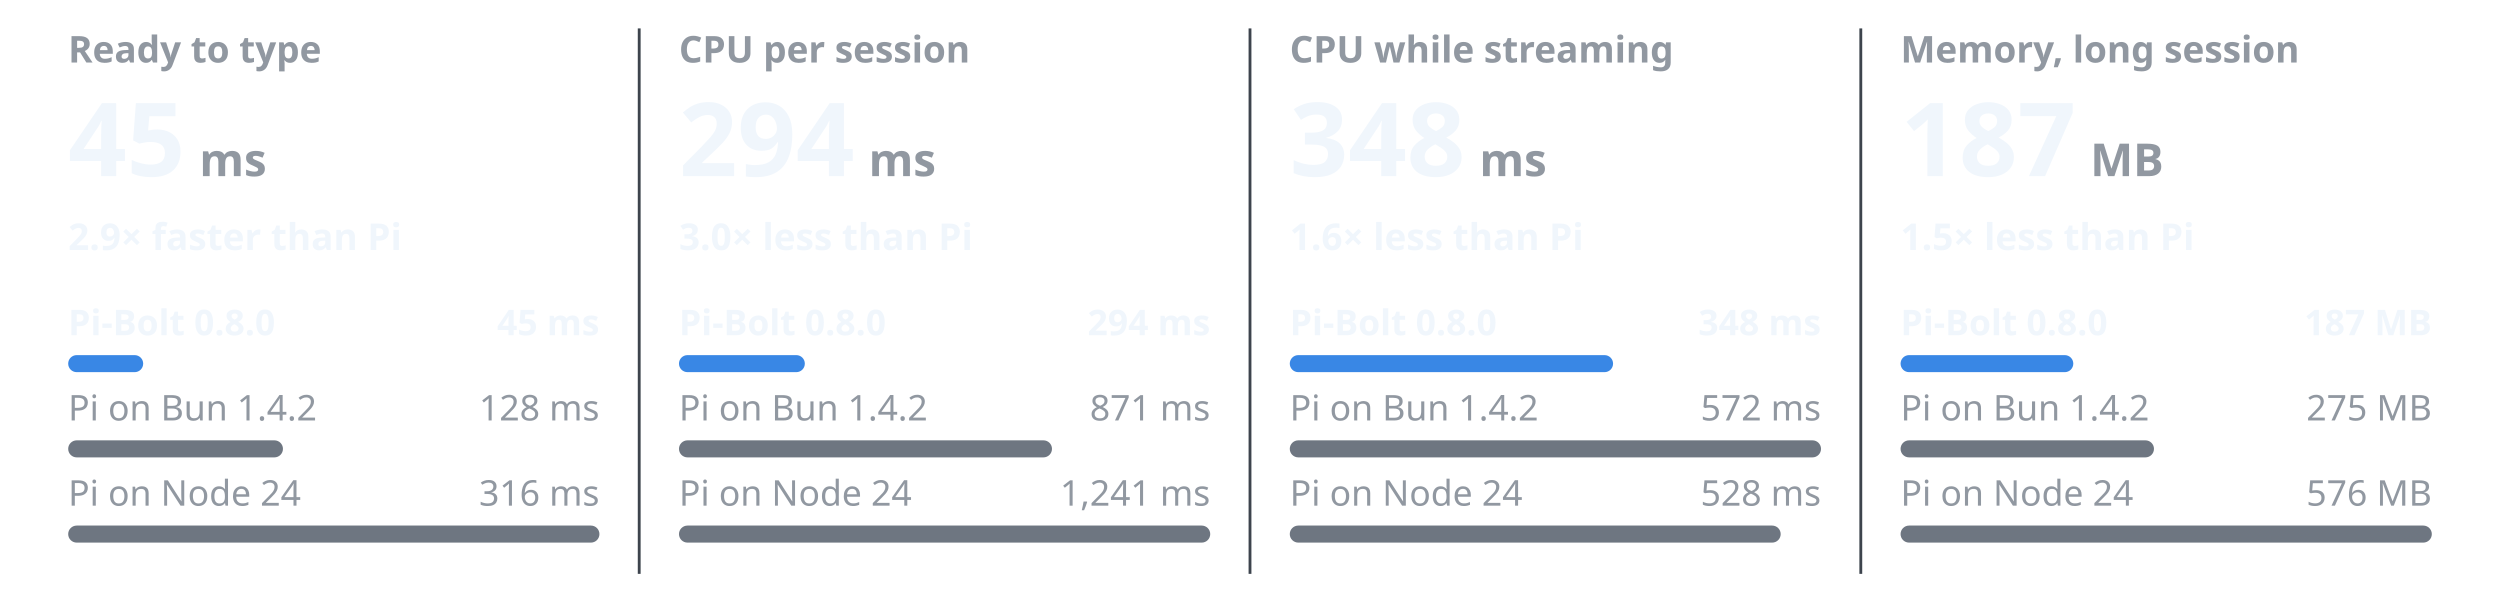
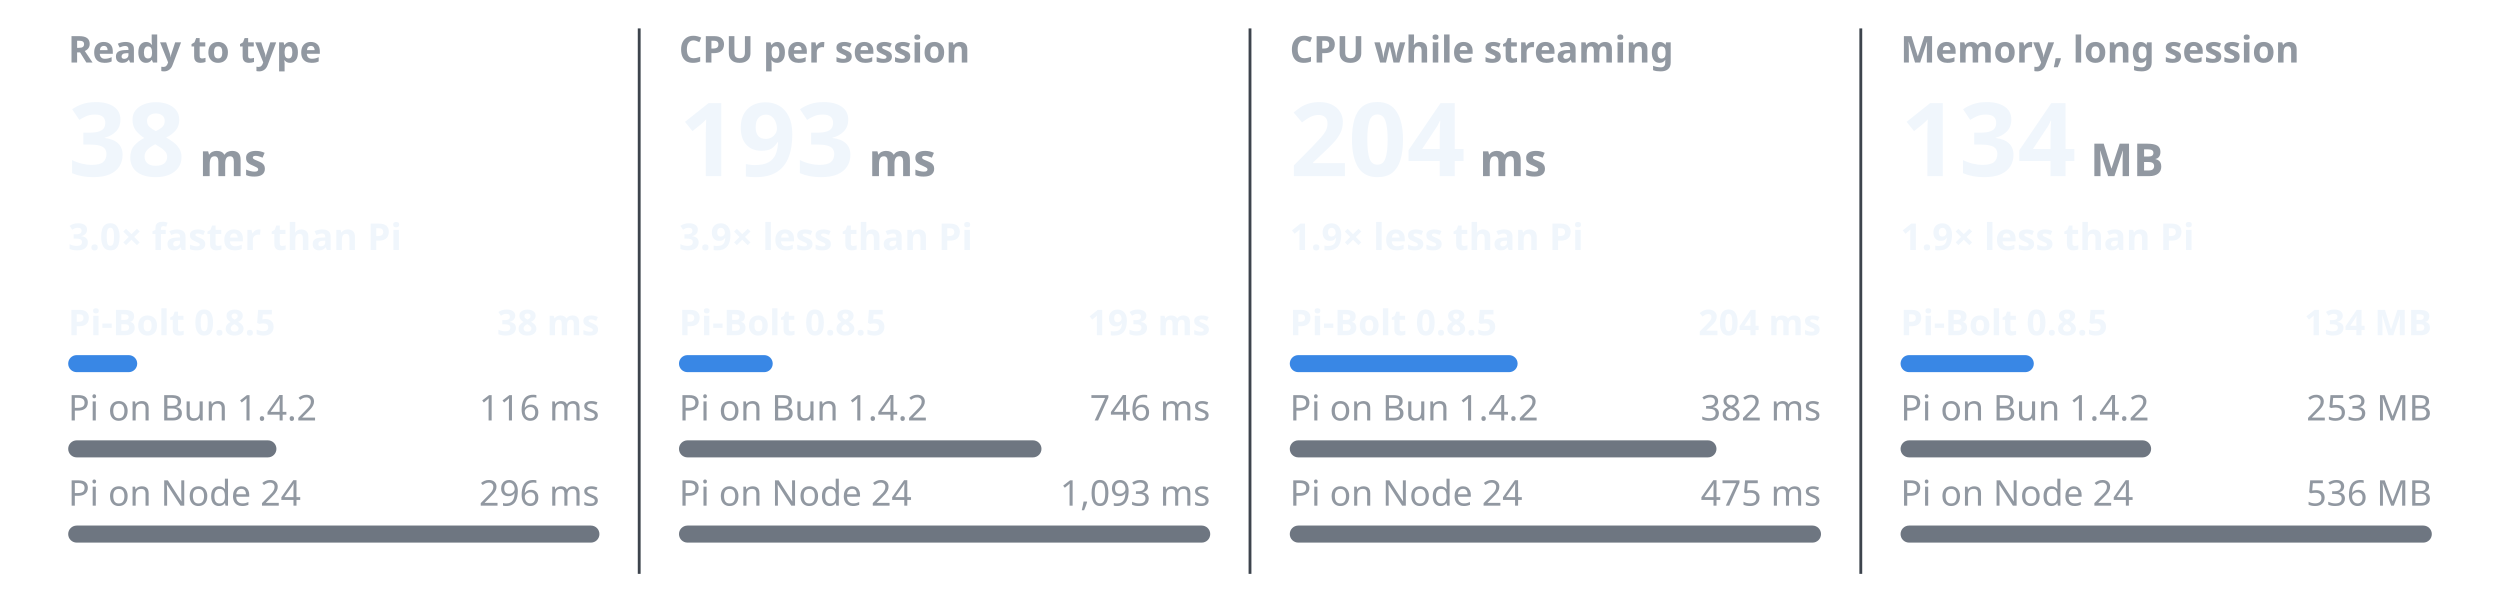
<svg xmlns="http://www.w3.org/2000/svg" width="880" height="214" viewBox="0 0 880 214" role="img" aria-label="Pi-Bolt compared with Bun and Node">
  <style>text{font-family:-apple-system, BlinkMacSystemFont, 'Segoe UI', 'Noto Sans', Helvetica, Arial, sans-serif}</style>
  <text x="24.0" y="22" font-size="13" font-weight="600" fill="#9198a1">Ready to type</text>
-   <text x="24.0" y="62" font-size="36" font-weight="700" fill="#f0f6fc">45<tspan font-size="16" font-weight="600" fill="#9198a1" dx="5">ms</tspan>
+   <text x="24.0" y="62" font-size="36" font-weight="700" fill="#f0f6fc">38<tspan font-size="16" font-weight="600" fill="#9198a1" dx="5">ms</tspan>
  </text>
-   <text x="24.0" y="88" font-size="13" font-weight="600" fill="#f0f6fc">2.9× faster than Pi</text>
-   <text x="24.0" y="118" font-size="12.5" font-weight="650" fill="#f0f6fc">Pi-Bolt 0.8.0</text>
-   <text x="211.0" y="118" font-size="12.5" font-weight="650" text-anchor="end" fill="#f0f6fc">45 ms</text>
-   <rect x="24.0" y="125" width="26.4" height="6" rx="3" fill="#3987e5" />
+   <text x="24.0" y="88" font-size="13" font-weight="600" fill="#f0f6fc">3.0× faster than Pi</text>
+   <text x="24.0" y="118" font-size="12.5" font-weight="650" fill="#f0f6fc">Pi-Bolt 0.8.5</text>
+   <text x="211.0" y="118" font-size="12.5" font-weight="650" text-anchor="end" fill="#f0f6fc">38 ms</text>
+   <rect x="24.0" y="125" width="24.3" height="6" rx="3" fill="#3987e5" />
  <text x="24.0" y="148" font-size="12.5" font-weight="400" fill="#9198a1">Pi on Bun 1.4.2</text>
-   <text x="211.0" y="148" font-size="12.5" font-weight="400" text-anchor="end" fill="#9198a1">128 ms</text>
-   <rect x="24.0" y="155" width="75.6" height="6" rx="3" fill="#6e7681" />
+   <text x="211.0" y="148" font-size="12.5" font-weight="400" text-anchor="end" fill="#9198a1">116 ms</text>
+   <rect x="24.0" y="155" width="73.3" height="6" rx="3" fill="#6e7681" />
  <text x="24.0" y="178" font-size="12.5" font-weight="400" fill="#9198a1">Pi on Node 24</text>
-   <text x="211.0" y="178" font-size="12.5" font-weight="400" text-anchor="end" fill="#9198a1">316 ms</text>
+   <text x="211.0" y="178" font-size="12.5" font-weight="400" text-anchor="end" fill="#9198a1">296 ms</text>
  <rect x="24.0" y="185" width="187.0" height="6" rx="3" fill="#6e7681" />
  <line x1="225.0" y1="10" x2="225.0" y2="202" stroke="#3d444d" />
  <text x="239.0" y="22" font-size="13" font-weight="600" fill="#9198a1">CPU per session</text>
-   <text x="239.0" y="62" font-size="36" font-weight="700" fill="#f0f6fc">294<tspan font-size="16" font-weight="600" fill="#9198a1" dx="5">ms</tspan>
+   <text x="239.0" y="62" font-size="36" font-weight="700" fill="#f0f6fc">193<tspan font-size="16" font-weight="600" fill="#9198a1" dx="5">ms</tspan>
  </text>
-   <text x="239.0" y="88" font-size="13" font-weight="600" fill="#f0f6fc">3.0× less than Pi</text>
-   <text x="239.0" y="118" font-size="12.5" font-weight="650" fill="#f0f6fc">Pi-Bolt 0.8.0</text>
-   <text x="426.0" y="118" font-size="12.5" font-weight="650" text-anchor="end" fill="#f0f6fc">294 ms</text>
-   <rect x="239.0" y="125" width="44.3" height="6" rx="3" fill="#3987e5" />
+   <text x="239.0" y="88" font-size="13" font-weight="600" fill="#f0f6fc">3.9× less than Pi</text>
+   <text x="239.0" y="118" font-size="12.5" font-weight="650" fill="#f0f6fc">Pi-Bolt 0.8.5</text>
+   <text x="426.0" y="118" font-size="12.5" font-weight="650" text-anchor="end" fill="#f0f6fc">193 ms</text>
+   <rect x="239.0" y="125" width="33.0" height="6" rx="3" fill="#3987e5" />
  <text x="239.0" y="148" font-size="12.5" font-weight="400" fill="#9198a1">Pi on Bun 1.4.2</text>
-   <text x="426.0" y="148" font-size="12.5" font-weight="400" text-anchor="end" fill="#9198a1">871 ms</text>
-   <rect x="239.0" y="155" width="131.3" height="6" rx="3" fill="#6e7681" />
+   <text x="426.0" y="148" font-size="12.5" font-weight="400" text-anchor="end" fill="#9198a1">746 ms</text>
+   <rect x="239.0" y="155" width="127.6" height="6" rx="3" fill="#6e7681" />
  <text x="239.0" y="178" font-size="12.5" font-weight="400" fill="#9198a1">Pi on Node 24</text>
-   <text x="426.0" y="178" font-size="12.5" font-weight="400" text-anchor="end" fill="#9198a1">1,241 ms</text>
+   <text x="426.0" y="178" font-size="12.5" font-weight="400" text-anchor="end" fill="#9198a1">1,093 ms</text>
  <rect x="239.0" y="185" width="187.0" height="6" rx="3" fill="#6e7681" />
  <line x1="440.0" y1="10" x2="440.0" y2="202" stroke="#3d444d" />
  <text x="454.0" y="22" font-size="13" font-weight="600" fill="#9198a1">CPU while streaming</text>
-   <text x="454.0" y="62" font-size="36" font-weight="700" fill="#f0f6fc">348<tspan font-size="16" font-weight="600" fill="#9198a1" dx="5">ms</tspan>
+   <text x="454.0" y="62" font-size="36" font-weight="700" fill="#f0f6fc">204<tspan font-size="16" font-weight="600" fill="#9198a1" dx="5">ms</tspan>
  </text>
-   <text x="454.0" y="88" font-size="13" font-weight="600" fill="#f0f6fc">1.6× less than Pi</text>
-   <text x="454.0" y="118" font-size="12.5" font-weight="650" fill="#f0f6fc">Pi-Bolt 0.8.0</text>
-   <text x="641.0" y="118" font-size="12.5" font-weight="650" text-anchor="end" fill="#f0f6fc">348 ms</text>
-   <rect x="454.0" y="125" width="113.8" height="6" rx="3" fill="#3987e5" />
+   <text x="454.0" y="88" font-size="13" font-weight="600" fill="#f0f6fc">1.9× less than Pi</text>
+   <text x="454.0" y="118" font-size="12.5" font-weight="650" fill="#f0f6fc">Pi-Bolt 0.8.5</text>
+   <text x="641.0" y="118" font-size="12.5" font-weight="650" text-anchor="end" fill="#f0f6fc">204 ms</text>
+   <rect x="454.0" y="125" width="80.2" height="6" rx="3" fill="#3987e5" />
  <text x="454.0" y="148" font-size="12.5" font-weight="400" fill="#9198a1">Pi on Bun 1.4.2</text>
-   <text x="641.0" y="148" font-size="12.5" font-weight="400" text-anchor="end" fill="#9198a1">572 ms</text>
-   <rect x="454.0" y="155" width="187.0" height="6" rx="3" fill="#6e7681" />
+   <text x="641.0" y="148" font-size="12.5" font-weight="400" text-anchor="end" fill="#9198a1">382 ms</text>
+   <rect x="454.0" y="155" width="150.2" height="6" rx="3" fill="#6e7681" />
  <text x="454.0" y="178" font-size="12.5" font-weight="400" fill="#9198a1">Pi on Node 24</text>
-   <text x="641.0" y="178" font-size="12.5" font-weight="400" text-anchor="end" fill="#9198a1">528 ms</text>
-   <rect x="454.0" y="185" width="172.8" height="6" rx="3" fill="#6e7681" />
+   <text x="641.0" y="178" font-size="12.5" font-weight="400" text-anchor="end" fill="#9198a1">475 ms</text>
+   <rect x="454.0" y="185" width="187.0" height="6" rx="3" fill="#6e7681" />
  <line x1="655.0" y1="10" x2="655.0" y2="202" stroke="#3d444d" />
  <text x="669.0" y="22" font-size="13" font-weight="600" fill="#9198a1">Memory, long session</text>
-   <text x="669.0" y="62" font-size="36" font-weight="700" fill="#f0f6fc">187<tspan font-size="16" font-weight="600" fill="#9198a1" dx="5">MB</tspan>
+   <text x="669.0" y="62" font-size="36" font-weight="700" fill="#f0f6fc">134<tspan font-size="16" font-weight="600" fill="#9198a1" dx="5">MB</tspan>
  </text>
-   <text x="669.0" y="88" font-size="13" font-weight="600" fill="#f0f6fc">1.5× less than Pi</text>
-   <text x="669.0" y="118" font-size="12.5" font-weight="650" fill="#f0f6fc">Pi-Bolt 0.8.0</text>
-   <text x="856.0" y="118" font-size="12.5" font-weight="650" text-anchor="end" fill="#f0f6fc">187 MB</text>
-   <rect x="669.0" y="125" width="60.8" height="6" rx="3" fill="#3987e5" />
+   <text x="669.0" y="88" font-size="13" font-weight="600" fill="#f0f6fc">1.9× less than Pi</text>
+   <text x="669.0" y="118" font-size="12.5" font-weight="650" fill="#f0f6fc">Pi-Bolt 0.8.5</text>
+   <text x="856.0" y="118" font-size="12.5" font-weight="650" text-anchor="end" fill="#f0f6fc">134 MB</text>
+   <rect x="669.0" y="125" width="46.9" height="6" rx="3" fill="#3987e5" />
  <text x="669.0" y="148" font-size="12.5" font-weight="400" fill="#9198a1">Pi on Bun 1.4.2</text>
-   <text x="856.0" y="148" font-size="12.5" font-weight="400" text-anchor="end" fill="#9198a1">275 MB</text>
-   <rect x="669.0" y="155" width="89.2" height="6" rx="3" fill="#6e7681" />
+   <text x="856.0" y="148" font-size="12.5" font-weight="400" text-anchor="end" fill="#9198a1">253 MB</text>
+   <rect x="669.0" y="155" width="88.2" height="6" rx="3" fill="#6e7681" />
  <text x="669.0" y="178" font-size="12.5" font-weight="400" fill="#9198a1">Pi on Node 24</text>
-   <text x="856.0" y="178" font-size="12.5" font-weight="400" text-anchor="end" fill="#9198a1">576 MB</text>
+   <text x="856.0" y="178" font-size="12.5" font-weight="400" text-anchor="end" fill="#9198a1">536 MB</text>
  <rect x="669.0" y="185" width="187.0" height="6" rx="3" fill="#6e7681" />
</svg>
